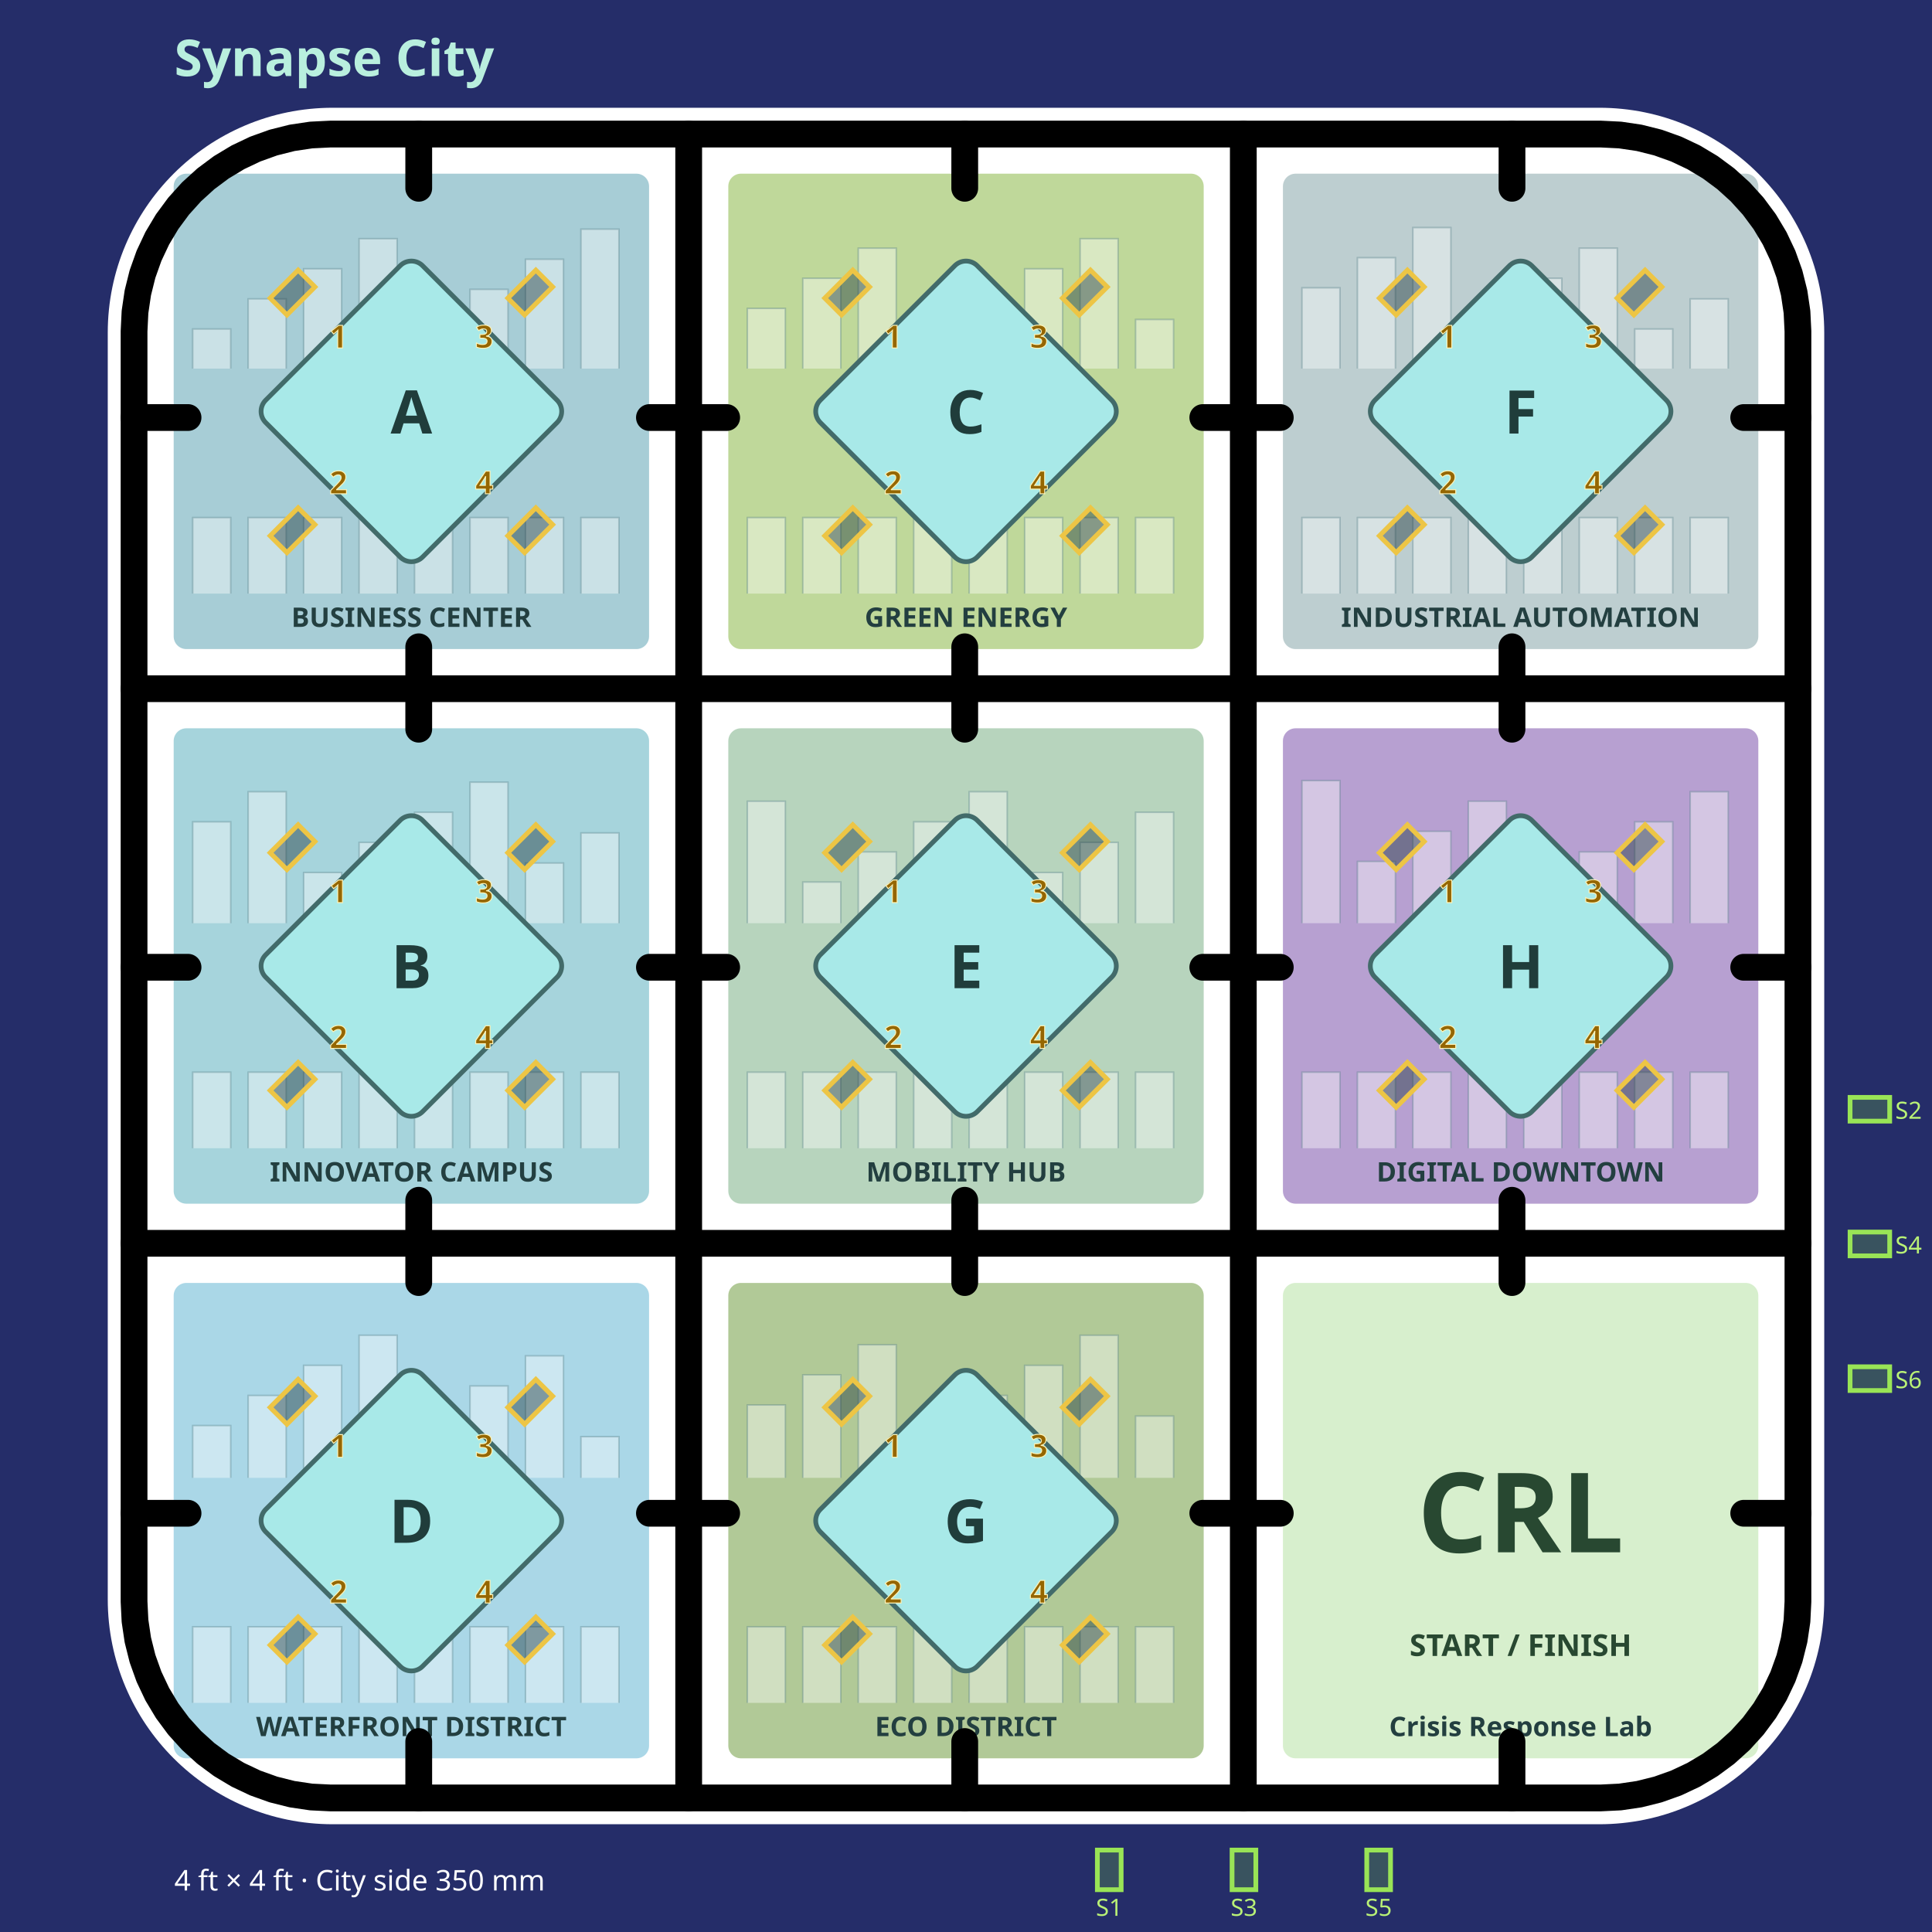
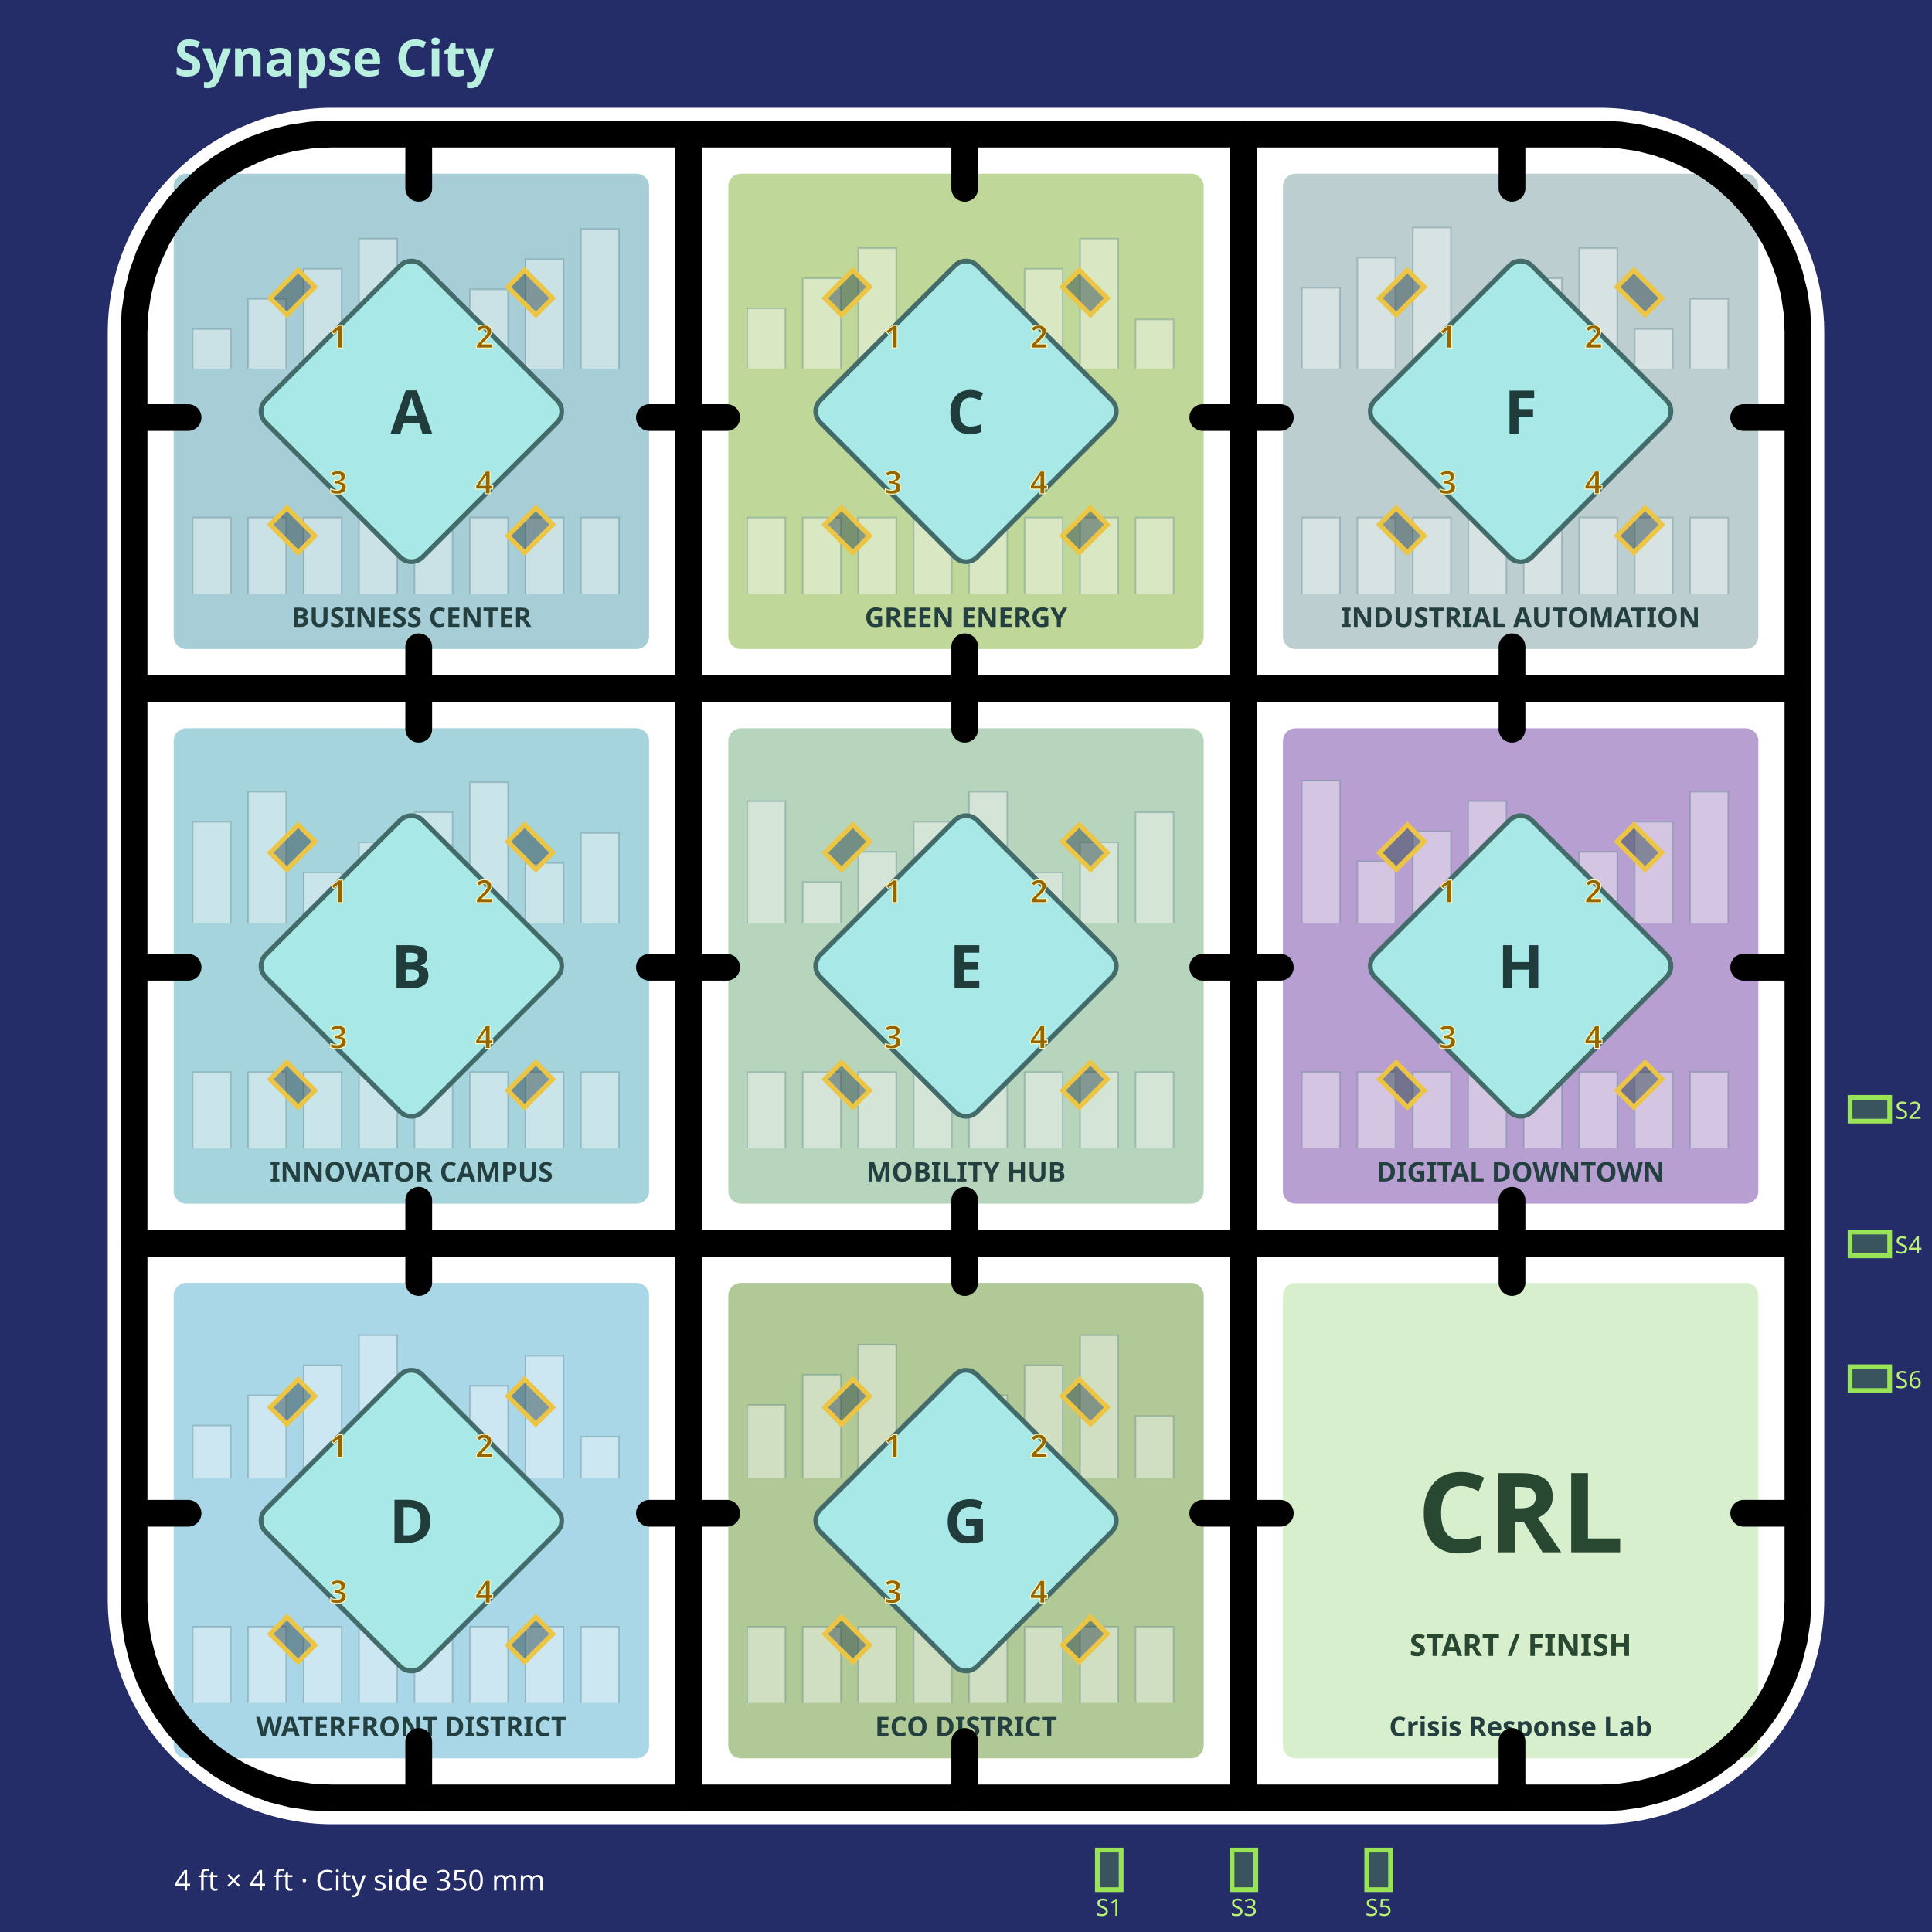
<svg xmlns="http://www.w3.org/2000/svg" width="1219.2" height="1219.2" viewBox="0 0 1219.2 1219.2">
  <rect width="1219.2" height="1219.2" fill="#252d69" />
  <text x="110" y="48" fill="#b9efde" font-family="sans-serif" font-size="32" font-weight="bold">Synapse City</text>
  <rect x="68" y="68" width="1083.2" height="1083.2" rx="142" fill="white" />
  <rect x="109.6" y="109.6" width="300" height="300" rx="8" fill="#a7cdd6" />
  <path d="M121.6 232.6v-25h24v25M121.6 374.6v-48h24v48" fill="#fff" fill-opacity=".4" stroke="#507c83" stroke-opacity=".35" />
  <path d="M156.6 232.6v-44h24v44M156.6 374.6v-48h24v48" fill="#fff" fill-opacity=".4" stroke="#507c83" stroke-opacity=".35" />
  <path d="M191.6 232.6v-63h24v63M191.6 374.6v-48h24v48" fill="#fff" fill-opacity=".4" stroke="#507c83" stroke-opacity=".35" />
  <path d="M226.6 232.6v-82h24v82M226.6 374.6v-48h24v48" fill="#fff" fill-opacity=".4" stroke="#507c83" stroke-opacity=".35" />
  <path d="M261.6 232.6v-31h24v31M261.6 374.6v-48h24v48" fill="#fff" fill-opacity=".4" stroke="#507c83" stroke-opacity=".35" />
  <path d="M296.6 232.6v-50h24v50M296.6 374.6v-48h24v48" fill="#fff" fill-opacity=".4" stroke="#507c83" stroke-opacity=".35" />
  <path d="M331.6 232.6v-69h24v69M331.6 374.6v-48h24v48" fill="#fff" fill-opacity=".4" stroke="#507c83" stroke-opacity=".35" />
  <path d="M366.6 232.6v-88h24v88M366.6 374.6v-48h24v48" fill="#fff" fill-opacity=".4" stroke="#507c83" stroke-opacity=".35" />
  <rect x="189.6" y="189.6" width="140" height="140" rx="10" transform="rotate(45 259.6 259.6)" fill="#a8e9e8" stroke="#426b6a" stroke-width="3" />
  <text x="259.6" y="273.6" text-anchor="middle" font-family="sans-serif" font-weight="bold" font-size="38" fill="#203d3b">A</text>
  <text x="259.6" y="395.6" text-anchor="middle" font-family="sans-serif" font-size="17" font-weight="bold" fill="#233f40">BUSINESS CENTER</text>
  <rect x="459.6" y="109.6" width="300" height="300" rx="8" fill="#bfd89a" />
  <path d="M471.6 232.6v-38h24v38M471.6 374.6v-48h24v48" fill="#fff" fill-opacity=".4" stroke="#507c83" stroke-opacity=".35" />
  <path d="M506.6 232.6v-57h24v57M506.6 374.6v-48h24v48" fill="#fff" fill-opacity=".4" stroke="#507c83" stroke-opacity=".35" />
  <path d="M541.6 232.6v-76h24v76M541.6 374.6v-48h24v48" fill="#fff" fill-opacity=".4" stroke="#507c83" stroke-opacity=".35" />
  <path d="M576.6 232.6v-25h24v25M576.6 374.6v-48h24v48" fill="#fff" fill-opacity=".4" stroke="#507c83" stroke-opacity=".35" />
  <path d="M611.6 232.6v-44h24v44M611.6 374.6v-48h24v48" fill="#fff" fill-opacity=".4" stroke="#507c83" stroke-opacity=".35" />
  <path d="M646.6 232.6v-63h24v63M646.6 374.6v-48h24v48" fill="#fff" fill-opacity=".4" stroke="#507c83" stroke-opacity=".35" />
  <path d="M681.6 232.6v-82h24v82M681.6 374.6v-48h24v48" fill="#fff" fill-opacity=".4" stroke="#507c83" stroke-opacity=".35" />
  <path d="M716.6 232.6v-31h24v31M716.6 374.6v-48h24v48" fill="#fff" fill-opacity=".4" stroke="#507c83" stroke-opacity=".35" />
  <rect x="539.6" y="189.6" width="140" height="140" rx="10" transform="rotate(45 609.6 259.6)" fill="#a8e9e8" stroke="#426b6a" stroke-width="3" />
  <text x="609.6" y="273.6" text-anchor="middle" font-family="sans-serif" font-weight="bold" font-size="38" fill="#203d3b">C</text>
  <text x="609.6" y="395.6" text-anchor="middle" font-family="sans-serif" font-size="17" font-weight="bold" fill="#233f40">GREEN ENERGY</text>
  <rect x="809.6" y="109.6" width="300" height="300" rx="8" fill="#bdced0" />
  <path d="M821.6 232.6v-51h24v51M821.6 374.6v-48h24v48" fill="#fff" fill-opacity=".4" stroke="#507c83" stroke-opacity=".35" />
  <path d="M856.6 232.6v-70h24v70M856.6 374.6v-48h24v48" fill="#fff" fill-opacity=".4" stroke="#507c83" stroke-opacity=".35" />
  <path d="M891.6 232.6v-89h24v89M891.6 374.6v-48h24v48" fill="#fff" fill-opacity=".4" stroke="#507c83" stroke-opacity=".35" />
  <path d="M926.6 232.6v-38h24v38M926.6 374.6v-48h24v48" fill="#fff" fill-opacity=".4" stroke="#507c83" stroke-opacity=".35" />
  <path d="M961.6 232.6v-57h24v57M961.6 374.6v-48h24v48" fill="#fff" fill-opacity=".4" stroke="#507c83" stroke-opacity=".35" />
  <path d="M996.6 232.6v-76h24v76M996.6 374.6v-48h24v48" fill="#fff" fill-opacity=".4" stroke="#507c83" stroke-opacity=".35" />
  <path d="M1031.6 232.6v-25h24v25M1031.6 374.6v-48h24v48" fill="#fff" fill-opacity=".4" stroke="#507c83" stroke-opacity=".35" />
  <path d="M1066.6 232.6v-44h24v44M1066.6 374.6v-48h24v48" fill="#fff" fill-opacity=".4" stroke="#507c83" stroke-opacity=".35" />
  <rect x="889.6" y="189.6" width="140" height="140" rx="10" transform="rotate(45 959.6 259.6)" fill="#a8e9e8" stroke="#426b6a" stroke-width="3" />
  <text x="959.6" y="273.6" text-anchor="middle" font-family="sans-serif" font-weight="bold" font-size="38" fill="#203d3b">F</text>
  <text x="959.6" y="395.6" text-anchor="middle" font-family="sans-serif" font-size="17" font-weight="bold" fill="#233f40">INDUSTRIAL AUTOMATION</text>
  <rect x="109.6" y="459.6" width="300" height="300" rx="8" fill="#a6d4dc" />
  <path d="M121.6 582.6v-64h24v64M121.6 724.6v-48h24v48" fill="#fff" fill-opacity=".4" stroke="#507c83" stroke-opacity=".35" />
  <path d="M156.6 582.6v-83h24v83M156.6 724.6v-48h24v48" fill="#fff" fill-opacity=".4" stroke="#507c83" stroke-opacity=".35" />
  <path d="M191.6 582.6v-32h24v32M191.6 724.6v-48h24v48" fill="#fff" fill-opacity=".4" stroke="#507c83" stroke-opacity=".35" />
  <path d="M226.6 582.6v-51h24v51M226.6 724.6v-48h24v48" fill="#fff" fill-opacity=".4" stroke="#507c83" stroke-opacity=".35" />
  <path d="M261.6 582.6v-70h24v70M261.6 724.6v-48h24v48" fill="#fff" fill-opacity=".4" stroke="#507c83" stroke-opacity=".35" />
  <path d="M296.6 582.6v-89h24v89M296.6 724.6v-48h24v48" fill="#fff" fill-opacity=".4" stroke="#507c83" stroke-opacity=".35" />
  <path d="M331.6 582.6v-38h24v38M331.6 724.6v-48h24v48" fill="#fff" fill-opacity=".4" stroke="#507c83" stroke-opacity=".35" />
  <path d="M366.6 582.6v-57h24v57M366.6 724.6v-48h24v48" fill="#fff" fill-opacity=".4" stroke="#507c83" stroke-opacity=".35" />
  <rect x="189.6" y="539.6" width="140" height="140" rx="10" transform="rotate(45 259.6 609.6)" fill="#a8e9e8" stroke="#426b6a" stroke-width="3" />
  <text x="259.6" y="623.6" text-anchor="middle" font-family="sans-serif" font-weight="bold" font-size="38" fill="#203d3b">B</text>
  <text x="259.6" y="745.6" text-anchor="middle" font-family="sans-serif" font-size="17" font-weight="bold" fill="#233f40">INNOVATOR CAMPUS</text>
  <rect x="459.6" y="459.6" width="300" height="300" rx="8" fill="#b7d4bd" />
  <path d="M471.6 582.6v-77h24v77M471.6 724.6v-48h24v48" fill="#fff" fill-opacity=".4" stroke="#507c83" stroke-opacity=".35" />
  <path d="M506.6 582.6v-26h24v26M506.6 724.6v-48h24v48" fill="#fff" fill-opacity=".4" stroke="#507c83" stroke-opacity=".35" />
  <path d="M541.6 582.6v-45h24v45M541.6 724.6v-48h24v48" fill="#fff" fill-opacity=".4" stroke="#507c83" stroke-opacity=".35" />
  <path d="M576.6 582.6v-64h24v64M576.6 724.6v-48h24v48" fill="#fff" fill-opacity=".4" stroke="#507c83" stroke-opacity=".35" />
  <path d="M611.6 582.6v-83h24v83M611.6 724.6v-48h24v48" fill="#fff" fill-opacity=".4" stroke="#507c83" stroke-opacity=".35" />
  <path d="M646.6 582.6v-32h24v32M646.6 724.6v-48h24v48" fill="#fff" fill-opacity=".4" stroke="#507c83" stroke-opacity=".35" />
  <path d="M681.6 582.6v-51h24v51M681.6 724.6v-48h24v48" fill="#fff" fill-opacity=".4" stroke="#507c83" stroke-opacity=".35" />
  <path d="M716.6 582.6v-70h24v70M716.6 724.6v-48h24v48" fill="#fff" fill-opacity=".4" stroke="#507c83" stroke-opacity=".35" />
  <rect x="539.6" y="539.6" width="140" height="140" rx="10" transform="rotate(45 609.6 609.6)" fill="#a8e9e8" stroke="#426b6a" stroke-width="3" />
  <text x="609.6" y="623.6" text-anchor="middle" font-family="sans-serif" font-weight="bold" font-size="38" fill="#203d3b">E</text>
  <text x="609.6" y="745.6" text-anchor="middle" font-family="sans-serif" font-size="17" font-weight="bold" fill="#233f40">MOBILITY HUB</text>
  <rect x="809.6" y="459.6" width="300" height="300" rx="8" fill="#b7a0d1" />
  <path d="M821.6 582.6v-90h24v90M821.6 724.6v-48h24v48" fill="#fff" fill-opacity=".4" stroke="#507c83" stroke-opacity=".35" />
  <path d="M856.6 582.6v-39h24v39M856.6 724.6v-48h24v48" fill="#fff" fill-opacity=".4" stroke="#507c83" stroke-opacity=".35" />
  <path d="M891.6 582.6v-58h24v58M891.6 724.6v-48h24v48" fill="#fff" fill-opacity=".4" stroke="#507c83" stroke-opacity=".35" />
  <path d="M926.6 582.6v-77h24v77M926.6 724.6v-48h24v48" fill="#fff" fill-opacity=".4" stroke="#507c83" stroke-opacity=".35" />
  <path d="M961.6 582.6v-26h24v26M961.6 724.6v-48h24v48" fill="#fff" fill-opacity=".4" stroke="#507c83" stroke-opacity=".35" />
  <path d="M996.6 582.6v-45h24v45M996.6 724.6v-48h24v48" fill="#fff" fill-opacity=".4" stroke="#507c83" stroke-opacity=".35" />
  <path d="M1031.6 582.6v-64h24v64M1031.6 724.6v-48h24v48" fill="#fff" fill-opacity=".4" stroke="#507c83" stroke-opacity=".35" />
  <path d="M1066.6 582.6v-83h24v83M1066.6 724.6v-48h24v48" fill="#fff" fill-opacity=".4" stroke="#507c83" stroke-opacity=".35" />
  <rect x="889.6" y="539.6" width="140" height="140" rx="10" transform="rotate(45 959.6 609.6)" fill="#a8e9e8" stroke="#426b6a" stroke-width="3" />
  <text x="959.6" y="623.6" text-anchor="middle" font-family="sans-serif" font-weight="bold" font-size="38" fill="#203d3b">H</text>
  <text x="959.6" y="745.6" text-anchor="middle" font-family="sans-serif" font-size="17" font-weight="bold" fill="#233f40">DIGITAL DOWNTOWN</text>
  <rect x="109.6" y="809.6" width="300" height="300" rx="8" fill="#aad7e7" />
  <path d="M121.6 932.6v-33h24v33M121.6 1074.6v-48h24v48" fill="#fff" fill-opacity=".4" stroke="#507c83" stroke-opacity=".35" />
  <path d="M156.6 932.6v-52h24v52M156.6 1074.6v-48h24v48" fill="#fff" fill-opacity=".4" stroke="#507c83" stroke-opacity=".35" />
  <path d="M191.6 932.6v-71h24v71M191.6 1074.6v-48h24v48" fill="#fff" fill-opacity=".4" stroke="#507c83" stroke-opacity=".35" />
  <path d="M226.6 932.6v-90h24v90M226.6 1074.6v-48h24v48" fill="#fff" fill-opacity=".4" stroke="#507c83" stroke-opacity=".35" />
  <path d="M261.6 932.6v-39h24v39M261.6 1074.6v-48h24v48" fill="#fff" fill-opacity=".4" stroke="#507c83" stroke-opacity=".35" />
  <path d="M296.6 932.6v-58h24v58M296.6 1074.6v-48h24v48" fill="#fff" fill-opacity=".4" stroke="#507c83" stroke-opacity=".35" />
  <path d="M331.6 932.6v-77h24v77M331.6 1074.6v-48h24v48" fill="#fff" fill-opacity=".4" stroke="#507c83" stroke-opacity=".35" />
  <path d="M366.6 932.6v-26h24v26M366.6 1074.6v-48h24v48" fill="#fff" fill-opacity=".4" stroke="#507c83" stroke-opacity=".35" />
  <rect x="189.6" y="889.6" width="140" height="140" rx="10" transform="rotate(45 259.6 959.6)" fill="#a8e9e8" stroke="#426b6a" stroke-width="3" />
  <text x="259.6" y="973.6" text-anchor="middle" font-family="sans-serif" font-weight="bold" font-size="38" fill="#203d3b">D</text>
  <text x="259.6" y="1095.6" text-anchor="middle" font-family="sans-serif" font-size="17" font-weight="bold" fill="#233f40">WATERFRONT DISTRICT</text>
  <rect x="459.6" y="809.6" width="300" height="300" rx="8" fill="#b1c997" />
  <path d="M471.6 932.6v-46h24v46M471.6 1074.6v-48h24v48" fill="#fff" fill-opacity=".4" stroke="#507c83" stroke-opacity=".35" />
  <path d="M506.6 932.6v-65h24v65M506.6 1074.6v-48h24v48" fill="#fff" fill-opacity=".4" stroke="#507c83" stroke-opacity=".35" />
  <path d="M541.6 932.6v-84h24v84M541.6 1074.6v-48h24v48" fill="#fff" fill-opacity=".4" stroke="#507c83" stroke-opacity=".35" />
  <path d="M576.6 932.6v-33h24v33M576.6 1074.6v-48h24v48" fill="#fff" fill-opacity=".4" stroke="#507c83" stroke-opacity=".35" />
  <path d="M611.6 932.6v-52h24v52M611.6 1074.6v-48h24v48" fill="#fff" fill-opacity=".4" stroke="#507c83" stroke-opacity=".35" />
  <path d="M646.6 932.6v-71h24v71M646.6 1074.6v-48h24v48" fill="#fff" fill-opacity=".4" stroke="#507c83" stroke-opacity=".35" />
  <path d="M681.6 932.6v-90h24v90M681.6 1074.6v-48h24v48" fill="#fff" fill-opacity=".4" stroke="#507c83" stroke-opacity=".35" />
  <path d="M716.6 932.6v-39h24v39M716.6 1074.6v-48h24v48" fill="#fff" fill-opacity=".4" stroke="#507c83" stroke-opacity=".35" />
  <rect x="539.6" y="889.6" width="140" height="140" rx="10" transform="rotate(45 609.6 959.6)" fill="#a8e9e8" stroke="#426b6a" stroke-width="3" />
  <text x="609.6" y="973.6" text-anchor="middle" font-family="sans-serif" font-weight="bold" font-size="38" fill="#203d3b">G</text>
  <text x="609.6" y="1095.6" text-anchor="middle" font-family="sans-serif" font-size="17" font-weight="bold" fill="#233f40">ECO DISTRICT</text>
  <rect x="809.6" y="809.6" width="300" height="300" rx="8" fill="#d7efcd" />
  <text x="959.6" y="979.6" text-anchor="middle" font-family="sans-serif" font-size="70" font-weight="bold" fill="#284831">CRL</text>
  <text x="959.6" y="1095.6" text-anchor="middle" font-family="sans-serif" font-size="17" font-weight="bold" fill="#233f40">Crisis Response Lab</text>
  <polyline points="84.6,209.044 85.197,196.847 86.981,184.767 89.935,172.92 94.031,161.422 99.229,150.382 105.48,139.907 112.723,130.098 120.888,121.049 129.896,112.848 139.662,105.573 150.091,99.294 161.082,94.073 172.529,89.959 184.323,86.991 196.35,85.199 208.494,84.6 1010.156,84.6 1022.353,85.199 1034.433,86.991 1046.28,89.959 1057.778,94.073 1068.818,99.294 1079.293,105.573 1089.102,112.848 1098.151,121.049 1106.352,130.098 1113.627,139.907 1119.906,150.382 1125.127,161.422 1129.241,172.92 1132.209,184.767 1134.001,196.847 1134.6,209.044 1134.6,1010.706 1134.001,1022.85 1132.209,1034.877 1129.241,1046.671 1125.127,1058.118 1119.906,1069.109 1113.627,1079.538 1106.352,1089.304 1098.151,1098.312 1089.102,1106.477 1079.293,1113.72 1068.818,1119.971 1057.778,1125.169 1046.28,1129.265 1034.433,1132.219 1022.353,1134.003 1010.156,1134.6 208.494,1134.6 196.35,1134.003 184.323,1132.219 172.529,1129.265 161.082,1125.169 150.091,1119.971 139.662,1113.72 129.896,1106.477 120.888,1098.312 112.723,1089.304 105.48,1079.538 99.229,1069.109 94.031,1058.118 89.935,1046.671 86.981,1034.877 85.197,1022.85 84.6,1010.706 84.6,209.044" fill="none" stroke="black" stroke-width="16.891" stroke-linejoin="round" stroke-linecap="round" />
  <polyline points="434.6,84.6 434.6,1134.6" fill="none" stroke="black" stroke-width="16.891" stroke-linejoin="round" stroke-linecap="round" />
  <polyline points="784.6,84.6 784.6,1134.6" fill="none" stroke="black" stroke-width="16.891" stroke-linejoin="round" stroke-linecap="round" />
  <polyline points="84.6,434.6 1134.6,434.6" fill="none" stroke="black" stroke-width="16.891" stroke-linejoin="round" stroke-linecap="round" />
  <polyline points="84.6,784.6 1134.6,784.6" fill="none" stroke="black" stroke-width="16.891" stroke-linejoin="round" stroke-linecap="round" />
  <polyline points="264.246,84.6 264.246,118.822" fill="none" stroke="black" stroke-width="16.891" stroke-linejoin="round" stroke-linecap="round" />
  <polyline points="264.246,408.156 264.246,460.171" fill="none" stroke="black" stroke-width="16.891" stroke-linejoin="round" stroke-linecap="round" />
  <polyline points="264.246,757.431 264.246,809.379" fill="none" stroke="black" stroke-width="16.891" stroke-linejoin="round" stroke-linecap="round" />
  <polyline points="264.246,1098.981 264.246,1134.6" fill="none" stroke="black" stroke-width="16.891" stroke-linejoin="round" stroke-linecap="round" />
  <polyline points="608.801,84.6 608.801,118.822" fill="none" stroke="black" stroke-width="16.891" stroke-linejoin="round" stroke-linecap="round" />
  <polyline points="608.801,408.156 608.801,460.171" fill="none" stroke="black" stroke-width="16.891" stroke-linejoin="round" stroke-linecap="round" />
  <polyline points="608.801,757.431 608.801,809.379" fill="none" stroke="black" stroke-width="16.891" stroke-linejoin="round" stroke-linecap="round" />
  <polyline points="608.801,1098.981 608.801,1134.6" fill="none" stroke="black" stroke-width="16.891" stroke-linejoin="round" stroke-linecap="round" />
  <polyline points="954.156,84.6 954.156,118.822" fill="none" stroke="black" stroke-width="16.891" stroke-linejoin="round" stroke-linecap="round" />
  <polyline points="954.156,408.156 954.156,460.171" fill="none" stroke="black" stroke-width="16.891" stroke-linejoin="round" stroke-linecap="round" />
  <polyline points="954.156,757.431 954.156,809.379" fill="none" stroke="black" stroke-width="16.891" stroke-linejoin="round" stroke-linecap="round" />
  <polyline points="954.156,1098.981 954.156,1134.6" fill="none" stroke="black" stroke-width="16.891" stroke-linejoin="round" stroke-linecap="round" />
  <polyline points="84.6,263.489 118.671,263.489" fill="none" stroke="black" stroke-width="16.891" stroke-linejoin="round" stroke-linecap="round" />
  <polyline points="409.821,263.489 458.573,263.489" fill="none" stroke="black" stroke-width="16.891" stroke-linejoin="round" stroke-linecap="round" />
  <polyline points="759.029,263.489 807.933,263.489" fill="none" stroke="black" stroke-width="16.891" stroke-linejoin="round" stroke-linecap="round" />
  <polyline points="1100.378,263.489 1134.6,263.489" fill="none" stroke="black" stroke-width="16.891" stroke-linejoin="round" stroke-linecap="round" />
  <polyline points="84.6,610.399 118.671,610.399" fill="none" stroke="black" stroke-width="16.891" stroke-linejoin="round" stroke-linecap="round" />
  <polyline points="409.821,610.399 458.573,610.399" fill="none" stroke="black" stroke-width="16.891" stroke-linejoin="round" stroke-linecap="round" />
  <polyline points="759.029,610.399 807.933,610.399" fill="none" stroke="black" stroke-width="16.891" stroke-linejoin="round" stroke-linecap="round" />
  <polyline points="1100.378,610.399 1134.6,610.399" fill="none" stroke="black" stroke-width="16.891" stroke-linejoin="round" stroke-linecap="round" />
  <polyline points="84.6,954.954 118.671,954.954" fill="none" stroke="black" stroke-width="16.891" stroke-linejoin="round" stroke-linecap="round" />
  <polyline points="409.821,954.954 458.573,954.954" fill="none" stroke="black" stroke-width="16.891" stroke-linejoin="round" stroke-linecap="round" />
  <polyline points="759.029,954.954 807.933,954.954" fill="none" stroke="black" stroke-width="16.891" stroke-linejoin="round" stroke-linecap="round" />
  <polyline points="1100.378,954.954 1134.6,954.954" fill="none" stroke="black" stroke-width="16.891" stroke-linejoin="round" stroke-linecap="round" />
  <text x="110" y="1193" font-family="sans-serif" font-size="18" fill="white">4 ft × 4 ft · City side 350 mm</text>
  <g id="competition-sites" font-family="sans-serif">
    <g id="site-A1">
      <rect x="177.1" y="172.1" width="15" height="25" transform="rotate(45 184.6 184.6)" fill="#233b40" fill-opacity=".45" stroke="#edc545" stroke-width="3" />
      <text x="213.6" y="219.6" text-anchor="middle" font-size="20" font-weight="bold" fill="#956600" stroke="#fdf4ba" stroke-width=".6">1</text>
    </g>
    <g id="site-A2">
-       <rect x="177.1" y="322.1" width="15" height="25" transform="rotate(45 184.6 334.6)" fill="#233b40" fill-opacity=".45" stroke="#edc545" stroke-width="3" />
-       <text x="213.6" y="311.6" text-anchor="middle" font-size="20" font-weight="bold" fill="#956600" stroke="#fdf4ba" stroke-width=".6">2</text>
+       <rect x="327.1" y="172.1" width="15" height="25" transform="rotate(-45 334.6 184.6)" fill="#233b40" fill-opacity=".45" stroke="#edc545" stroke-width="3" />
+       <text x="305.6" y="219.6" text-anchor="middle" font-size="20" font-weight="bold" fill="#956600" stroke="#fdf4ba" stroke-width=".6">2</text>
    </g>
    <g id="site-A3">
-       <rect x="327.1" y="172.1" width="15" height="25" transform="rotate(45 334.6 184.6)" fill="#233b40" fill-opacity=".45" stroke="#edc545" stroke-width="3" />
-       <text x="305.6" y="219.6" text-anchor="middle" font-size="20" font-weight="bold" fill="#956600" stroke="#fdf4ba" stroke-width=".6">3</text>
+       <rect x="177.1" y="322.1" width="15" height="25" transform="rotate(-45 184.6 334.6)" fill="#233b40" fill-opacity=".45" stroke="#edc545" stroke-width="3" />
+       <text x="213.6" y="311.6" text-anchor="middle" font-size="20" font-weight="bold" fill="#956600" stroke="#fdf4ba" stroke-width=".6">3</text>
    </g>
    <g id="site-A4">
      <rect x="327.1" y="322.1" width="15" height="25" transform="rotate(45 334.6 334.6)" fill="#233b40" fill-opacity=".45" stroke="#edc545" stroke-width="3" />
      <text x="305.6" y="311.6" text-anchor="middle" font-size="20" font-weight="bold" fill="#956600" stroke="#fdf4ba" stroke-width=".6">4</text>
    </g>
    <g id="site-C1">
      <rect x="527.1" y="172.1" width="15" height="25" transform="rotate(45 534.6 184.6)" fill="#233b40" fill-opacity=".45" stroke="#edc545" stroke-width="3" />
      <text x="563.6" y="219.6" text-anchor="middle" font-size="20" font-weight="bold" fill="#956600" stroke="#fdf4ba" stroke-width=".6">1</text>
    </g>
    <g id="site-C2">
-       <rect x="527.1" y="322.1" width="15" height="25" transform="rotate(45 534.6 334.6)" fill="#233b40" fill-opacity=".45" stroke="#edc545" stroke-width="3" />
-       <text x="563.6" y="311.6" text-anchor="middle" font-size="20" font-weight="bold" fill="#956600" stroke="#fdf4ba" stroke-width=".6">2</text>
+       <rect x="677.1" y="172.1" width="15" height="25" transform="rotate(-45 684.6 184.6)" fill="#233b40" fill-opacity=".45" stroke="#edc545" stroke-width="3" />
+       <text x="655.6" y="219.6" text-anchor="middle" font-size="20" font-weight="bold" fill="#956600" stroke="#fdf4ba" stroke-width=".6">2</text>
    </g>
    <g id="site-C3">
-       <rect x="677.1" y="172.1" width="15" height="25" transform="rotate(45 684.6 184.6)" fill="#233b40" fill-opacity=".45" stroke="#edc545" stroke-width="3" />
-       <text x="655.6" y="219.6" text-anchor="middle" font-size="20" font-weight="bold" fill="#956600" stroke="#fdf4ba" stroke-width=".6">3</text>
+       <rect x="527.1" y="322.1" width="15" height="25" transform="rotate(-45 534.6 334.6)" fill="#233b40" fill-opacity=".45" stroke="#edc545" stroke-width="3" />
+       <text x="563.6" y="311.6" text-anchor="middle" font-size="20" font-weight="bold" fill="#956600" stroke="#fdf4ba" stroke-width=".6">3</text>
    </g>
    <g id="site-C4">
      <rect x="677.1" y="322.1" width="15" height="25" transform="rotate(45 684.6 334.6)" fill="#233b40" fill-opacity=".45" stroke="#edc545" stroke-width="3" />
      <text x="655.6" y="311.6" text-anchor="middle" font-size="20" font-weight="bold" fill="#956600" stroke="#fdf4ba" stroke-width=".6">4</text>
    </g>
    <g id="site-F1">
      <rect x="877.1" y="172.1" width="15" height="25" transform="rotate(45 884.6 184.6)" fill="#233b40" fill-opacity=".45" stroke="#edc545" stroke-width="3" />
      <text x="913.6" y="219.6" text-anchor="middle" font-size="20" font-weight="bold" fill="#956600" stroke="#fdf4ba" stroke-width=".6">1</text>
    </g>
    <g id="site-F2">
-       <rect x="877.1" y="322.1" width="15" height="25" transform="rotate(45 884.6 334.6)" fill="#233b40" fill-opacity=".45" stroke="#edc545" stroke-width="3" />
-       <text x="913.6" y="311.6" text-anchor="middle" font-size="20" font-weight="bold" fill="#956600" stroke="#fdf4ba" stroke-width=".6">2</text>
+       <rect x="1027.1" y="172.1" width="15" height="25" transform="rotate(-45 1034.6 184.6)" fill="#233b40" fill-opacity=".45" stroke="#edc545" stroke-width="3" />
+       <text x="1005.6" y="219.6" text-anchor="middle" font-size="20" font-weight="bold" fill="#956600" stroke="#fdf4ba" stroke-width=".6">2</text>
    </g>
    <g id="site-F3">
-       <rect x="1027.1" y="172.1" width="15" height="25" transform="rotate(45 1034.6 184.6)" fill="#233b40" fill-opacity=".45" stroke="#edc545" stroke-width="3" />
-       <text x="1005.6" y="219.6" text-anchor="middle" font-size="20" font-weight="bold" fill="#956600" stroke="#fdf4ba" stroke-width=".6">3</text>
+       <rect x="877.1" y="322.1" width="15" height="25" transform="rotate(-45 884.6 334.6)" fill="#233b40" fill-opacity=".45" stroke="#edc545" stroke-width="3" />
+       <text x="913.6" y="311.6" text-anchor="middle" font-size="20" font-weight="bold" fill="#956600" stroke="#fdf4ba" stroke-width=".6">3</text>
    </g>
    <g id="site-F4">
      <rect x="1027.1" y="322.1" width="15" height="25" transform="rotate(45 1034.6 334.6)" fill="#233b40" fill-opacity=".45" stroke="#edc545" stroke-width="3" />
      <text x="1005.6" y="311.6" text-anchor="middle" font-size="20" font-weight="bold" fill="#956600" stroke="#fdf4ba" stroke-width=".6">4</text>
    </g>
    <g id="site-B1">
      <rect x="177.1" y="522.1" width="15" height="25" transform="rotate(45 184.6 534.6)" fill="#233b40" fill-opacity=".45" stroke="#edc545" stroke-width="3" />
      <text x="213.6" y="569.6" text-anchor="middle" font-size="20" font-weight="bold" fill="#956600" stroke="#fdf4ba" stroke-width=".6">1</text>
    </g>
    <g id="site-B2">
-       <rect x="177.1" y="672.1" width="15" height="25" transform="rotate(45 184.6 684.6)" fill="#233b40" fill-opacity=".45" stroke="#edc545" stroke-width="3" />
-       <text x="213.6" y="661.6" text-anchor="middle" font-size="20" font-weight="bold" fill="#956600" stroke="#fdf4ba" stroke-width=".6">2</text>
+       <rect x="327.1" y="522.1" width="15" height="25" transform="rotate(-45 334.6 534.6)" fill="#233b40" fill-opacity=".45" stroke="#edc545" stroke-width="3" />
+       <text x="305.6" y="569.6" text-anchor="middle" font-size="20" font-weight="bold" fill="#956600" stroke="#fdf4ba" stroke-width=".6">2</text>
    </g>
    <g id="site-B3">
-       <rect x="327.1" y="522.1" width="15" height="25" transform="rotate(45 334.6 534.6)" fill="#233b40" fill-opacity=".45" stroke="#edc545" stroke-width="3" />
-       <text x="305.6" y="569.6" text-anchor="middle" font-size="20" font-weight="bold" fill="#956600" stroke="#fdf4ba" stroke-width=".6">3</text>
+       <rect x="177.1" y="672.1" width="15" height="25" transform="rotate(-45 184.6 684.6)" fill="#233b40" fill-opacity=".45" stroke="#edc545" stroke-width="3" />
+       <text x="213.6" y="661.6" text-anchor="middle" font-size="20" font-weight="bold" fill="#956600" stroke="#fdf4ba" stroke-width=".6">3</text>
    </g>
    <g id="site-B4">
      <rect x="327.1" y="672.1" width="15" height="25" transform="rotate(45 334.6 684.6)" fill="#233b40" fill-opacity=".45" stroke="#edc545" stroke-width="3" />
      <text x="305.6" y="661.6" text-anchor="middle" font-size="20" font-weight="bold" fill="#956600" stroke="#fdf4ba" stroke-width=".6">4</text>
    </g>
    <g id="site-E1">
      <rect x="527.1" y="522.1" width="15" height="25" transform="rotate(45 534.6 534.6)" fill="#233b40" fill-opacity=".45" stroke="#edc545" stroke-width="3" />
      <text x="563.6" y="569.6" text-anchor="middle" font-size="20" font-weight="bold" fill="#956600" stroke="#fdf4ba" stroke-width=".6">1</text>
    </g>
    <g id="site-E2">
-       <rect x="527.1" y="672.1" width="15" height="25" transform="rotate(45 534.6 684.6)" fill="#233b40" fill-opacity=".45" stroke="#edc545" stroke-width="3" />
-       <text x="563.6" y="661.6" text-anchor="middle" font-size="20" font-weight="bold" fill="#956600" stroke="#fdf4ba" stroke-width=".6">2</text>
+       <rect x="677.1" y="522.1" width="15" height="25" transform="rotate(-45 684.6 534.6)" fill="#233b40" fill-opacity=".45" stroke="#edc545" stroke-width="3" />
+       <text x="655.6" y="569.6" text-anchor="middle" font-size="20" font-weight="bold" fill="#956600" stroke="#fdf4ba" stroke-width=".6">2</text>
    </g>
    <g id="site-E3">
-       <rect x="677.1" y="522.1" width="15" height="25" transform="rotate(45 684.6 534.6)" fill="#233b40" fill-opacity=".45" stroke="#edc545" stroke-width="3" />
-       <text x="655.6" y="569.6" text-anchor="middle" font-size="20" font-weight="bold" fill="#956600" stroke="#fdf4ba" stroke-width=".6">3</text>
+       <rect x="527.1" y="672.1" width="15" height="25" transform="rotate(-45 534.6 684.6)" fill="#233b40" fill-opacity=".45" stroke="#edc545" stroke-width="3" />
+       <text x="563.6" y="661.6" text-anchor="middle" font-size="20" font-weight="bold" fill="#956600" stroke="#fdf4ba" stroke-width=".6">3</text>
    </g>
    <g id="site-E4">
      <rect x="677.1" y="672.1" width="15" height="25" transform="rotate(45 684.6 684.6)" fill="#233b40" fill-opacity=".45" stroke="#edc545" stroke-width="3" />
      <text x="655.6" y="661.6" text-anchor="middle" font-size="20" font-weight="bold" fill="#956600" stroke="#fdf4ba" stroke-width=".6">4</text>
    </g>
    <g id="site-H1">
      <rect x="877.1" y="522.1" width="15" height="25" transform="rotate(45 884.6 534.6)" fill="#233b40" fill-opacity=".45" stroke="#edc545" stroke-width="3" />
      <text x="913.6" y="569.6" text-anchor="middle" font-size="20" font-weight="bold" fill="#956600" stroke="#fdf4ba" stroke-width=".6">1</text>
    </g>
    <g id="site-H2">
-       <rect x="877.1" y="672.1" width="15" height="25" transform="rotate(45 884.6 684.6)" fill="#233b40" fill-opacity=".45" stroke="#edc545" stroke-width="3" />
-       <text x="913.6" y="661.6" text-anchor="middle" font-size="20" font-weight="bold" fill="#956600" stroke="#fdf4ba" stroke-width=".6">2</text>
+       <rect x="1027.1" y="522.1" width="15" height="25" transform="rotate(-45 1034.6 534.6)" fill="#233b40" fill-opacity=".45" stroke="#edc545" stroke-width="3" />
+       <text x="1005.6" y="569.6" text-anchor="middle" font-size="20" font-weight="bold" fill="#956600" stroke="#fdf4ba" stroke-width=".6">2</text>
    </g>
    <g id="site-H3">
-       <rect x="1027.1" y="522.1" width="15" height="25" transform="rotate(45 1034.6 534.6)" fill="#233b40" fill-opacity=".45" stroke="#edc545" stroke-width="3" />
-       <text x="1005.6" y="569.6" text-anchor="middle" font-size="20" font-weight="bold" fill="#956600" stroke="#fdf4ba" stroke-width=".6">3</text>
+       <rect x="877.1" y="672.1" width="15" height="25" transform="rotate(-45 884.6 684.6)" fill="#233b40" fill-opacity=".45" stroke="#edc545" stroke-width="3" />
+       <text x="913.6" y="661.6" text-anchor="middle" font-size="20" font-weight="bold" fill="#956600" stroke="#fdf4ba" stroke-width=".6">3</text>
    </g>
    <g id="site-H4">
      <rect x="1027.1" y="672.1" width="15" height="25" transform="rotate(45 1034.6 684.6)" fill="#233b40" fill-opacity=".45" stroke="#edc545" stroke-width="3" />
      <text x="1005.6" y="661.6" text-anchor="middle" font-size="20" font-weight="bold" fill="#956600" stroke="#fdf4ba" stroke-width=".6">4</text>
    </g>
    <g id="site-D1">
      <rect x="177.1" y="872.1" width="15" height="25" transform="rotate(45 184.6 884.6)" fill="#233b40" fill-opacity=".45" stroke="#edc545" stroke-width="3" />
      <text x="213.6" y="919.6" text-anchor="middle" font-size="20" font-weight="bold" fill="#956600" stroke="#fdf4ba" stroke-width=".6">1</text>
    </g>
    <g id="site-D2">
-       <rect x="177.1" y="1022.1" width="15" height="25" transform="rotate(45 184.6 1034.6)" fill="#233b40" fill-opacity=".45" stroke="#edc545" stroke-width="3" />
-       <text x="213.6" y="1011.6" text-anchor="middle" font-size="20" font-weight="bold" fill="#956600" stroke="#fdf4ba" stroke-width=".6">2</text>
+       <rect x="327.1" y="872.1" width="15" height="25" transform="rotate(-45 334.6 884.6)" fill="#233b40" fill-opacity=".45" stroke="#edc545" stroke-width="3" />
+       <text x="305.6" y="919.6" text-anchor="middle" font-size="20" font-weight="bold" fill="#956600" stroke="#fdf4ba" stroke-width=".6">2</text>
    </g>
    <g id="site-D3">
-       <rect x="327.1" y="872.1" width="15" height="25" transform="rotate(45 334.6 884.6)" fill="#233b40" fill-opacity=".45" stroke="#edc545" stroke-width="3" />
-       <text x="305.6" y="919.6" text-anchor="middle" font-size="20" font-weight="bold" fill="#956600" stroke="#fdf4ba" stroke-width=".6">3</text>
+       <rect x="177.1" y="1022.1" width="15" height="25" transform="rotate(-45 184.6 1034.6)" fill="#233b40" fill-opacity=".45" stroke="#edc545" stroke-width="3" />
+       <text x="213.6" y="1011.6" text-anchor="middle" font-size="20" font-weight="bold" fill="#956600" stroke="#fdf4ba" stroke-width=".6">3</text>
    </g>
    <g id="site-D4">
      <rect x="327.1" y="1022.1" width="15" height="25" transform="rotate(45 334.6 1034.6)" fill="#233b40" fill-opacity=".45" stroke="#edc545" stroke-width="3" />
      <text x="305.6" y="1011.6" text-anchor="middle" font-size="20" font-weight="bold" fill="#956600" stroke="#fdf4ba" stroke-width=".6">4</text>
    </g>
    <g id="site-G1">
      <rect x="527.1" y="872.1" width="15" height="25" transform="rotate(45 534.6 884.6)" fill="#233b40" fill-opacity=".45" stroke="#edc545" stroke-width="3" />
      <text x="563.6" y="919.6" text-anchor="middle" font-size="20" font-weight="bold" fill="#956600" stroke="#fdf4ba" stroke-width=".6">1</text>
    </g>
    <g id="site-G2">
-       <rect x="527.1" y="1022.1" width="15" height="25" transform="rotate(45 534.6 1034.6)" fill="#233b40" fill-opacity=".45" stroke="#edc545" stroke-width="3" />
-       <text x="563.6" y="1011.6" text-anchor="middle" font-size="20" font-weight="bold" fill="#956600" stroke="#fdf4ba" stroke-width=".6">2</text>
+       <rect x="677.1" y="872.1" width="15" height="25" transform="rotate(-45 684.6 884.6)" fill="#233b40" fill-opacity=".45" stroke="#edc545" stroke-width="3" />
+       <text x="655.6" y="919.6" text-anchor="middle" font-size="20" font-weight="bold" fill="#956600" stroke="#fdf4ba" stroke-width=".6">2</text>
    </g>
    <g id="site-G3">
-       <rect x="677.1" y="872.1" width="15" height="25" transform="rotate(45 684.6 884.6)" fill="#233b40" fill-opacity=".45" stroke="#edc545" stroke-width="3" />
-       <text x="655.6" y="919.6" text-anchor="middle" font-size="20" font-weight="bold" fill="#956600" stroke="#fdf4ba" stroke-width=".6">3</text>
+       <rect x="527.1" y="1022.1" width="15" height="25" transform="rotate(-45 534.6 1034.6)" fill="#233b40" fill-opacity=".45" stroke="#edc545" stroke-width="3" />
+       <text x="563.6" y="1011.6" text-anchor="middle" font-size="20" font-weight="bold" fill="#956600" stroke="#fdf4ba" stroke-width=".6">3</text>
    </g>
    <g id="site-G4">
      <rect x="677.1" y="1022.1" width="15" height="25" transform="rotate(45 684.6 1034.6)" fill="#233b40" fill-opacity=".45" stroke="#edc545" stroke-width="3" />
      <text x="655.6" y="1011.6" text-anchor="middle" font-size="20" font-weight="bold" fill="#956600" stroke="#fdf4ba" stroke-width=".6">4</text>
    </g>
    <g id="storage-S1">
      <rect x="692.5" y="1167.5" width="15" height="25" fill="#75c742" fill-opacity=".25" stroke="#99e456" stroke-width="3" />
      <text x="700" y="1209" text-anchor="middle" font-size="15" fill="#b9f176">S1</text>
    </g>
    <g id="storage-S2">
      <rect x="1172.5" y="687.5" width="15" height="25" transform="rotate(90 1180 700)" fill="#75c742" fill-opacity=".25" stroke="#99e456" stroke-width="3" />
      <text x="1196" y="706" text-anchor="start" font-size="15" fill="#b9f176">S2</text>
    </g>
    <g id="storage-S3">
      <rect x="777.5" y="1167.5" width="15" height="25" fill="#75c742" fill-opacity=".25" stroke="#99e456" stroke-width="3" />
      <text x="785" y="1209" text-anchor="middle" font-size="15" fill="#b9f176">S3</text>
    </g>
    <g id="storage-S4">
      <rect x="1172.5" y="772.5" width="15" height="25" transform="rotate(90 1180 785)" fill="#75c742" fill-opacity=".25" stroke="#99e456" stroke-width="3" />
      <text x="1196" y="791" text-anchor="start" font-size="15" fill="#b9f176">S4</text>
    </g>
    <g id="storage-S5">
      <rect x="862.5" y="1167.5" width="15" height="25" fill="#75c742" fill-opacity=".25" stroke="#99e456" stroke-width="3" />
      <text x="870" y="1209" text-anchor="middle" font-size="15" fill="#b9f176">S5</text>
    </g>
    <g id="storage-S6">
      <rect x="1172.5" y="857.5" width="15" height="25" transform="rotate(90 1180 870)" fill="#75c742" fill-opacity=".25" stroke="#99e456" stroke-width="3" />
      <text x="1196" y="876" text-anchor="start" font-size="15" fill="#b9f176">S6</text>
    </g>
  </g>
  <text x="959.6" y="1045" text-anchor="middle" font-family="sans-serif" font-size="19" font-weight="bold" fill="#284831">START / FINISH</text>
</svg>
